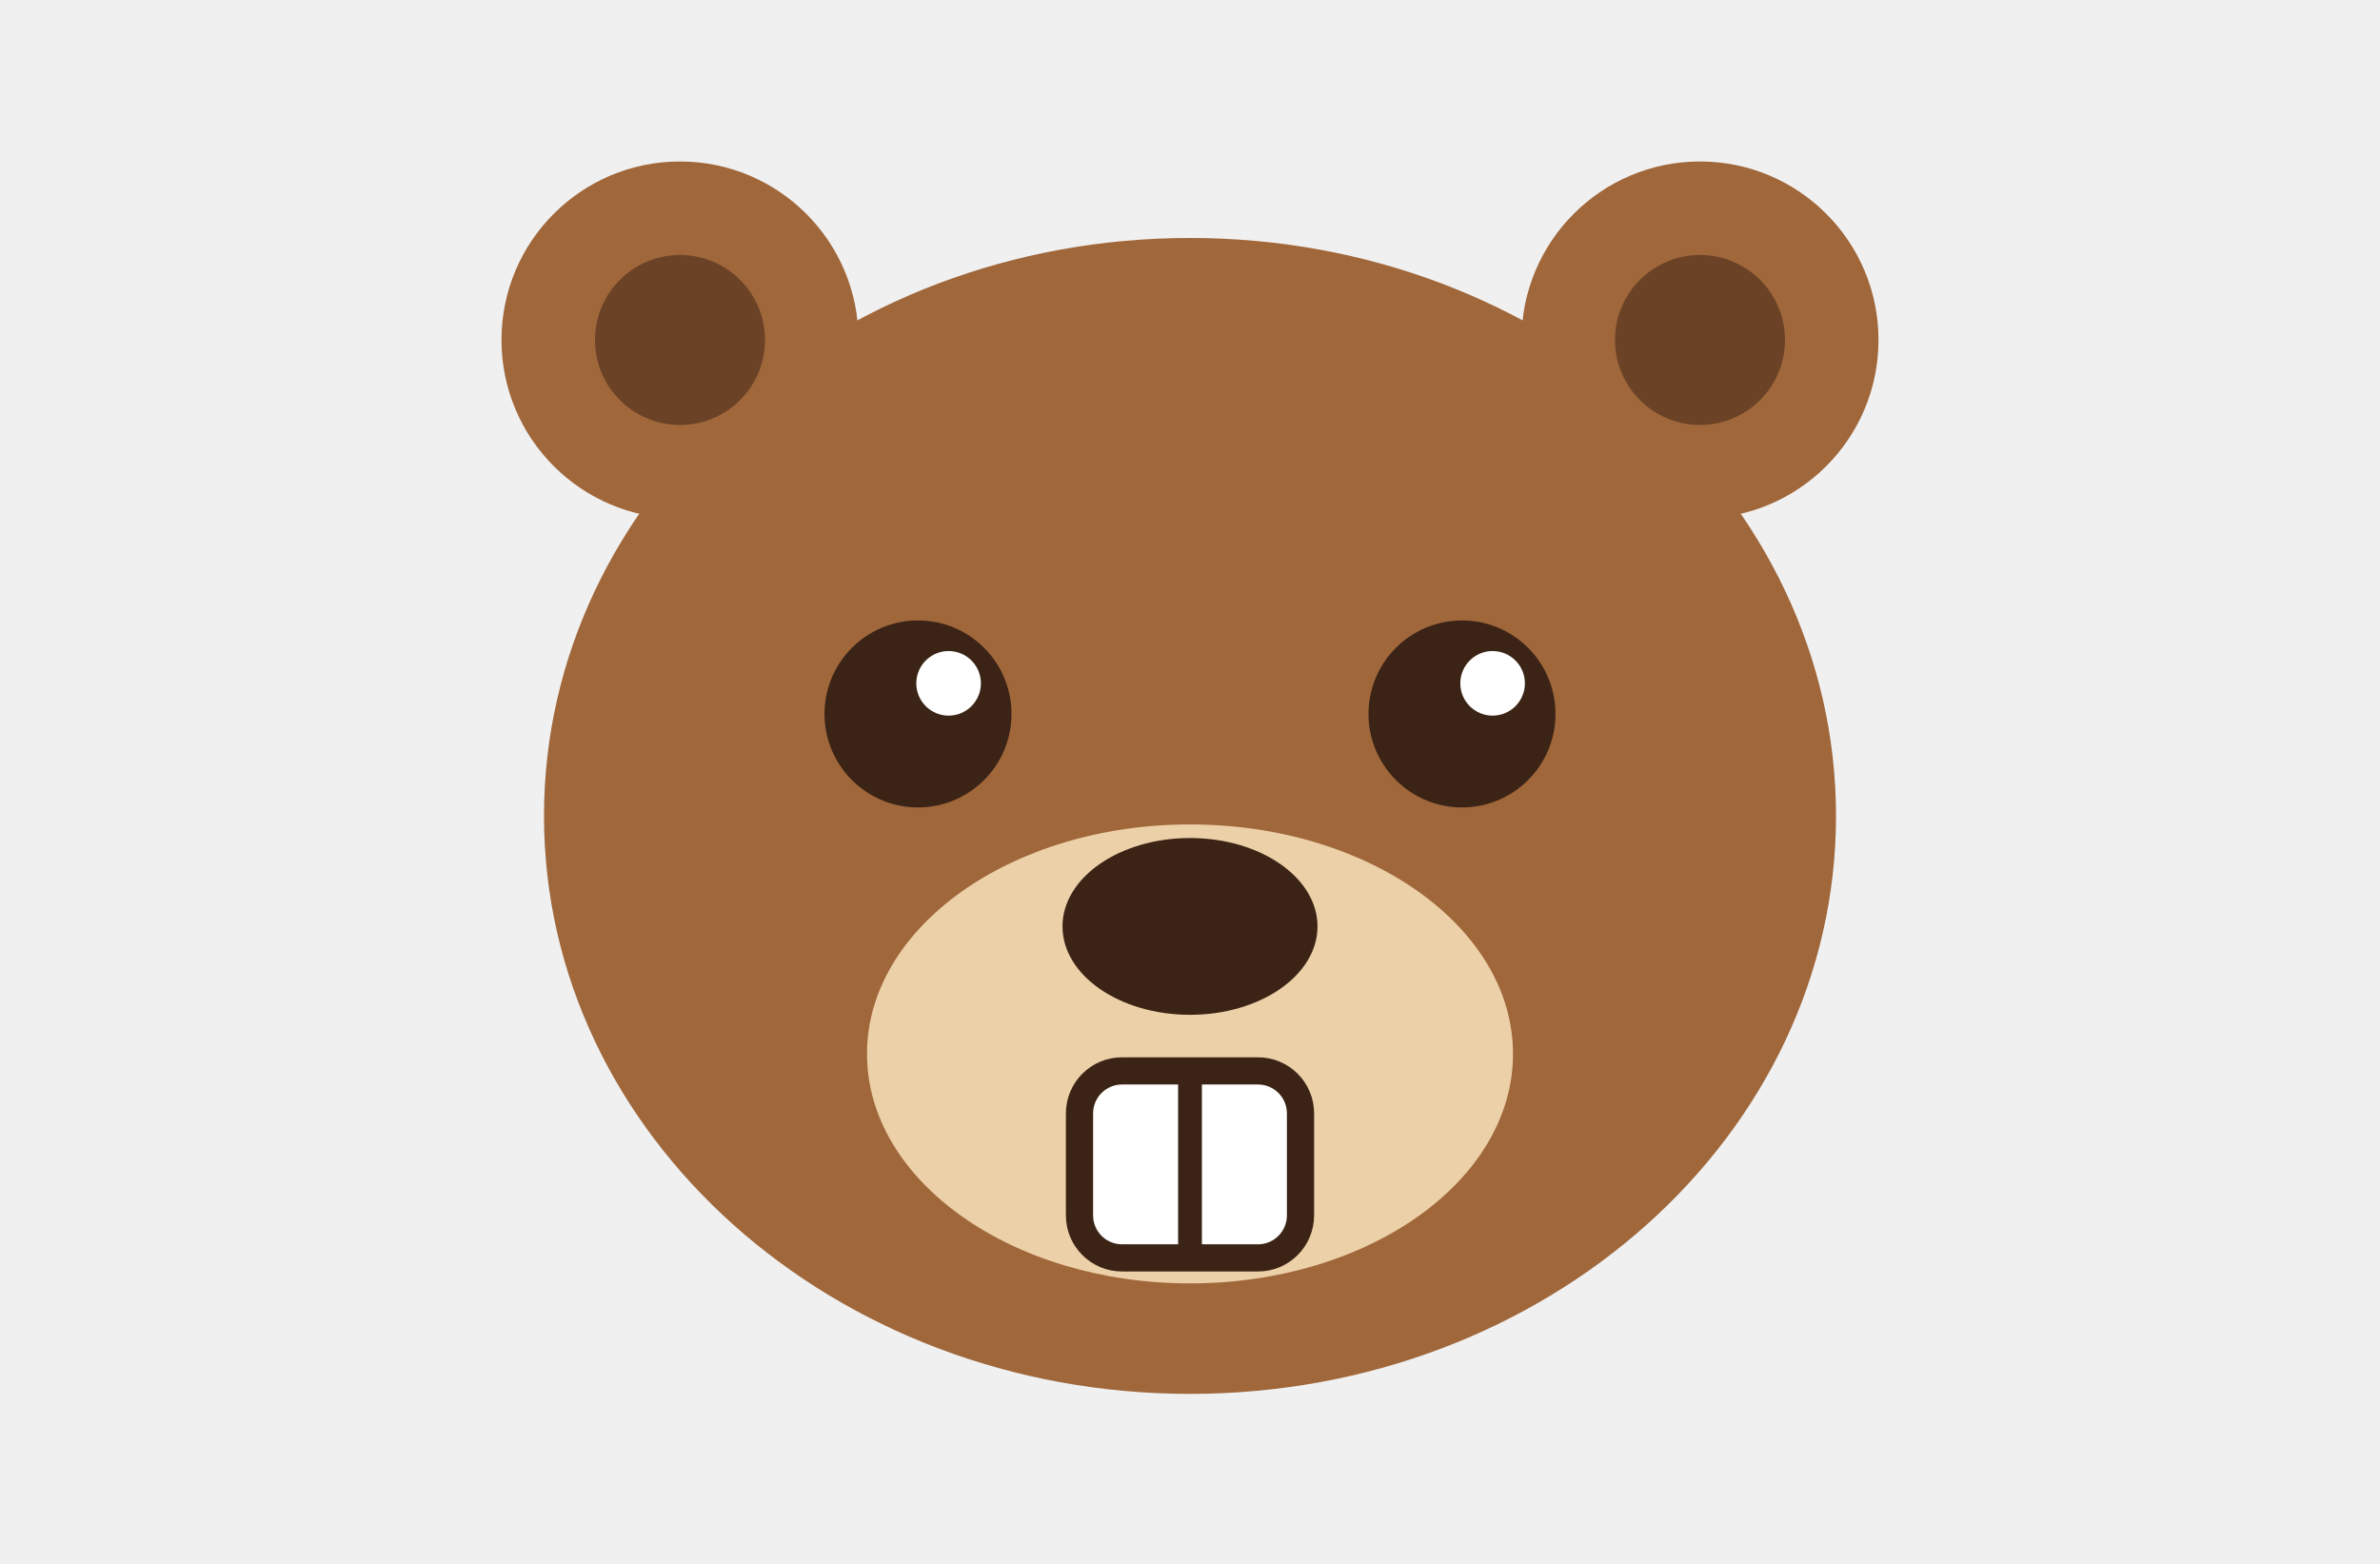
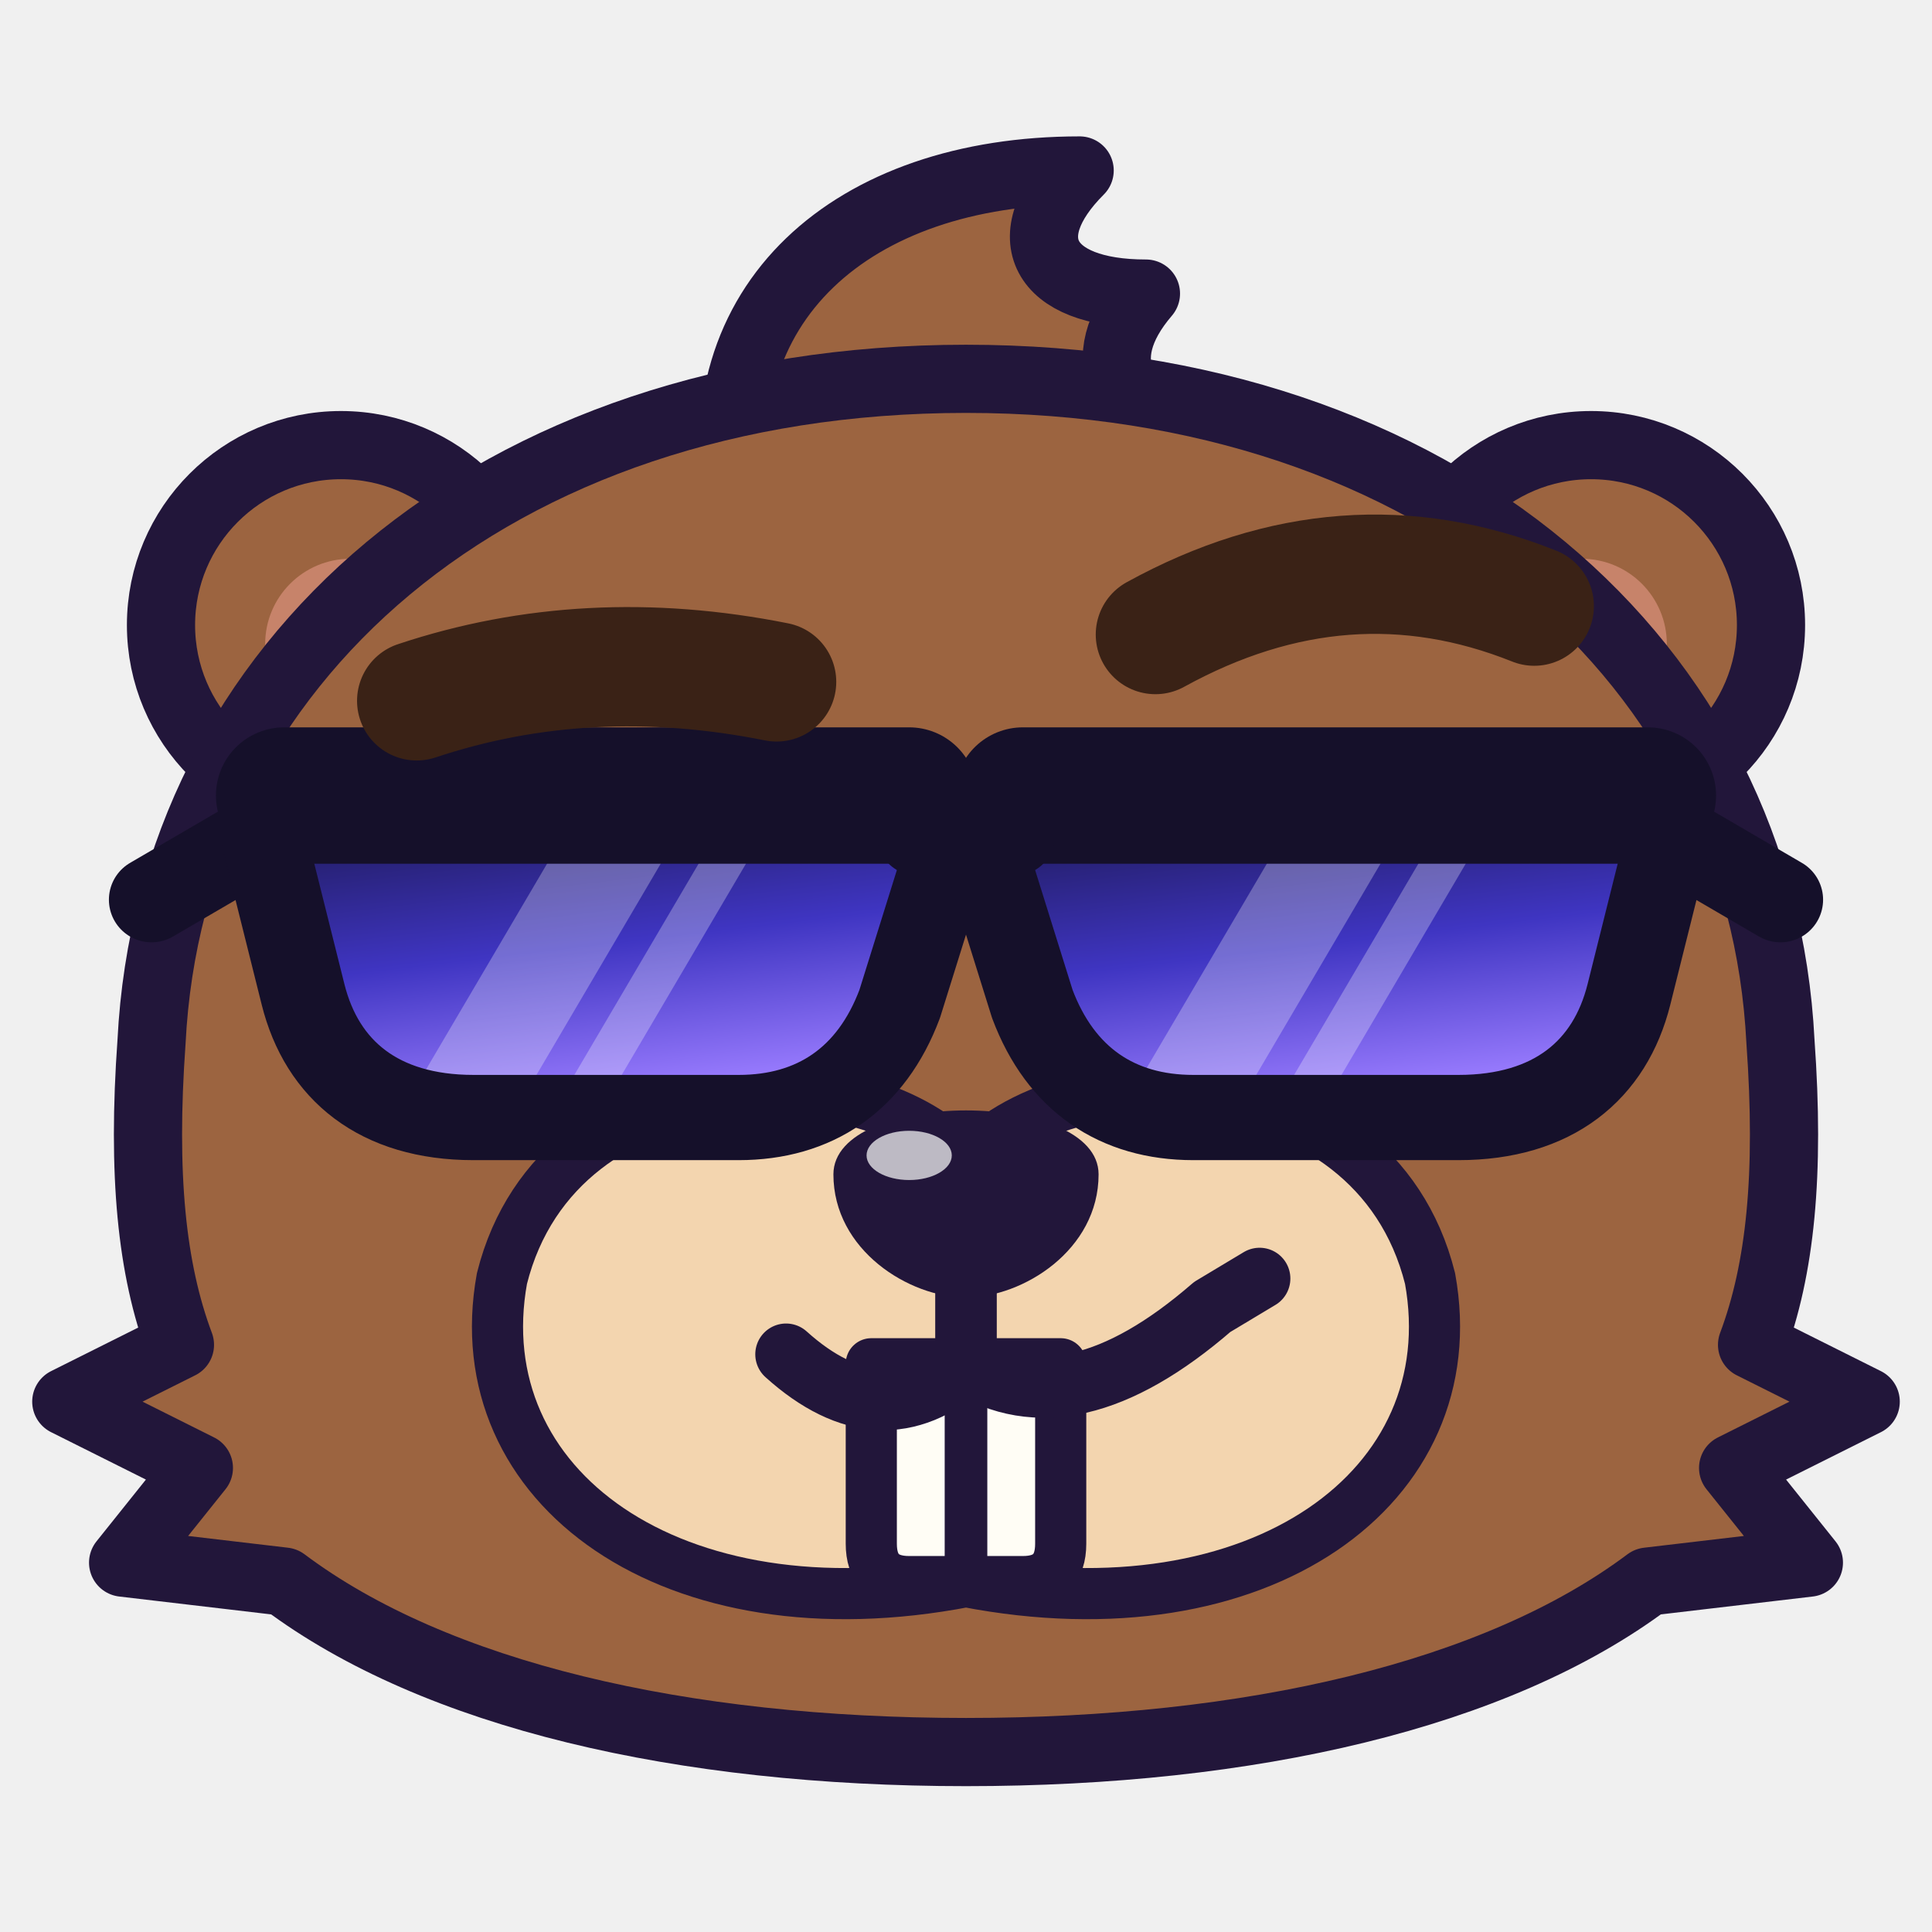
- <svg xmlns="http://www.w3.org/2000/svg" viewBox="10 14 140 92">
-   <circle cx="50" cy="34" r="10.5" fill="#a0673b" />
-   <circle cx="50" cy="34" r="5" fill="#6b4226" />
-   <circle cx="110" cy="34" r="10.5" fill="#a0673b" />
-   <circle cx="110" cy="34" r="5" fill="#6b4226" />
-   <ellipse cx="80" cy="62" rx="38" ry="34" fill="#a0673b" />
-   <circle cx="64" cy="56" r="5.5" fill="#3b2416" />
-   <circle cx="96" cy="56" r="5.5" fill="#3b2416" />
-   <circle cx="65.8" cy="54.2" r="1.9" fill="#fff" />
-   <circle cx="97.8" cy="54.2" r="1.9" fill="#fff" />
-   <ellipse cx="80" cy="76" rx="19" ry="13.5" fill="#ecd0a7" />
-   <rect x="73.5" y="77" width="13" height="11" rx="2.5" fill="#fff" stroke="#3b2416" stroke-width="1.6" />
-   <path d="M80 77.5V87.5" stroke="#3b2416" stroke-width="1.4" />
-   <ellipse cx="80" cy="68.5" rx="7.5" ry="5.2" fill="#3b2416" />
+ <svg xmlns="http://www.w3.org/2000/svg" viewBox="78 16 204 204">
+   <defs>
+     <linearGradient id="cf-hood" x1="0" y1="0" x2="0" y2="1">
+       <stop offset="0" stop-color="#8A70FF" />
+       <stop offset="1" stop-color="#6B4CF5" />
+     </linearGradient>
+     <linearGradient id="cf-lens" x1="0" y1="0" x2="0.25" y2="1">
+       <stop offset="0" stop-color="#191547" />
+       <stop offset=".55" stop-color="#3F35C2" />
+       <stop offset="1" stop-color="#9A7CFF" />
+     </linearGradient>
+     <pattern id="cf-hatch" width="11" height="11" patternUnits="userSpaceOnUse" patternTransform="rotate(45)">
+       <path d="M0 0 V11 M0 0 H11" stroke="#432819" stroke-width="2.4" />
+     </pattern>
+     <clipPath id="cf-lenses">
+       <path d="M 108 100 L 174 100 C 178 100 179 103 178 106 L 173 122 C 170 130 164 134 156 134 L 128 134 C 118 134 112 129 110 121 L 106 105 C 105 102 106 100 108 100 Z" />
+       <path d="M 252 100 L 186 100 C 182 100 181 103 182 106 L 187 122 C 190 130 196 134 204 134 L 232 134 C 242 134 248 129 250 121 L 254 105 C 255 102 254 100 252 100 Z" />
+     </clipPath>
+     <clipPath id="cf-body">
+       <path d="M 120 204 C 102 210 98 230 97 252 L 98 268 Q 99 278 110 278 L 250 278 Q 261 278 262 268 L 263 252 C 262 230 258 210 240 204 C 220 198 140 198 120 204 Z" />
+     </clipPath>
+     <clipPath id="cf-cloud">
+       <circle cx="60" cy="334" r="16" />
+       <circle cx="92" cy="322" r="23" />
+       <circle cx="134" cy="315" r="26" />
+       <circle cx="180" cy="312" r="27" />
+       <circle cx="226" cy="315" r="26" />
+       <circle cx="268" cy="322" r="23" />
+       <circle cx="300" cy="334" r="16" />
+       <rect x="44" y="320" width="272" height="30" rx="14" />
+     </clipPath>
+   </defs>
+   <g class="cf-head">
+     <path d="M 156 70 C 152 48 168 34 192 34 C 185 41 188 47 199 47 C 193 54 196 60 206 63 C 190 66 172 68 156 70 Z" fill="#9C6440" stroke="#22163A" stroke-width="7.2" stroke-linejoin="round" />
+     <circle cx="114" cy="82" r="19" fill="#9C6440" stroke="#22163A" stroke-width="7.2" />
+     <circle cx="246" cy="82" r="19" fill="#9C6440" stroke="#22163A" stroke-width="7.2" />
+     <circle cx="115" cy="84" r="9" fill="#C7836A" />
+     <circle cx="245" cy="84" r="9" fill="#C7836A" />
+     <path d="M 180 56 C 230 56 264 86 266 126 C 267 140 266 150 263 158 L 275 164 L 261 171 L 269 181 L 252 183 C 236 195 210 201 180 201 C 150 201 124 195 108 183 L 91 181 L 99 171 L 85 164 L 97 158 C 94 150 93 140 94 126 C 96 86 130 56 180 56 Z" fill="#9C6440" stroke="#22163A" stroke-width="7.2" stroke-linejoin="round" />
+     <path d="M 180 139 C 170 127 137 127 131 151 C 127 173 149 189 180 183 C 211 189 233 173 229 151 C 223 127 190 127 180 139 Z" fill="#F3D5AF" stroke="#22163A" stroke-width="5.4" stroke-linejoin="round" />
+     <path d="M 170 160 L 190 160 L 190 179 Q 190 183 186 183 L 174 183 Q 170 183 170 179 Z" fill="#FFFDF5" stroke="#22163A" stroke-width="5.4" stroke-linejoin="round" />
+     <path d="M 180 161 L 180 182" stroke="#22163A" stroke-width="4.5" />
+     <path d="M 180 152 L 180 160 M 161 159 Q 171 168 180 160 Q 191 167 206 154 L 211 151" fill="none" stroke="#22163A" stroke-width="6.5" stroke-linecap="round" stroke-linejoin="round" />
+     <path d="M 166 140 C 166 131 194 131 194 140 C 194 148 186 153 180 153 C 174 153 166 148 166 140 Z" fill="#22163A" />
+     <ellipse cx="174" cy="138" rx="4.5" ry="2.6" fill="#fff" opacity=".7" />
+     <g class="cf-glasses" transform="">
+       <path d="M 106 104 L 94 111 M 254 104 L 266 111" stroke="#15102A" stroke-width="9.0" stroke-linecap="round" />
+       <path d="M 108 100 L 174 100 C 178 100 179 103 178 106 L 173 122 C 170 130 164 134 156 134 L 128 134 C 118 134 112 129 110 121 L 106 105 C 105 102 106 100 108 100 Z" fill="url(#cf-lens)" />
+       <path d="M 252 100 L 186 100 C 182 100 181 103 182 106 L 187 122 C 190 130 196 134 204 134 L 232 134 C 242 134 248 129 250 121 L 254 105 C 255 102 254 100 252 100 Z" fill="url(#cf-lens)" />
+       <g clip-path="url(#cf-lenses)">
+         <path d="M 120 134 L 140 100 L 152 100 L 132 134 Z M 136 134 L 156 100 L 161 100 L 141 134 Z M 196 134 L 216 100 L 228 100 L 208 134 Z M 212 134 L 232 100 L 237 100 L 217 134 Z" fill="#fff" opacity=".28" />
+         <g class="cf-glint">
+           <path d="M 60 140 L 84 96 L 104 96 L 80 140 Z" fill="#fff" opacity=".75" />
+         </g>
+       </g>
+       <path d="M 108 100 L 174 100 C 178 100 179 103 178 106 L 173 122 C 170 130 164 134 156 134 L 128 134 C 118 134 112 129 110 121 L 106 105 C 105 102 106 100 108 100 Z" fill="none" stroke="#15102A" stroke-width="9.0" stroke-linejoin="round" />
+       <path d="M 252 100 L 186 100 C 182 100 181 103 182 106 L 187 122 C 190 130 196 134 204 134 L 232 134 C 242 134 248 129 250 121 L 254 105 C 255 102 254 100 252 100 Z" fill="none" stroke="#15102A" stroke-width="9.0" stroke-linejoin="round" />
+       <path d="M 108 100 L 174 100 M 186 100 L 252 100" stroke="#15102A" stroke-width="14.4" stroke-linecap="round" />
+       <path d="M 175 104 Q 180 99 185 104" stroke="#15102A" stroke-width="9.0" fill="none" stroke-linecap="round" />
+     </g>
+     <path d="M 122 90 Q 140 84 160 88 M 200 83 Q 220 72 240 80" fill="none" stroke="#3A2216" stroke-width="12.6" stroke-linecap="round" />
+   </g>
</svg>
